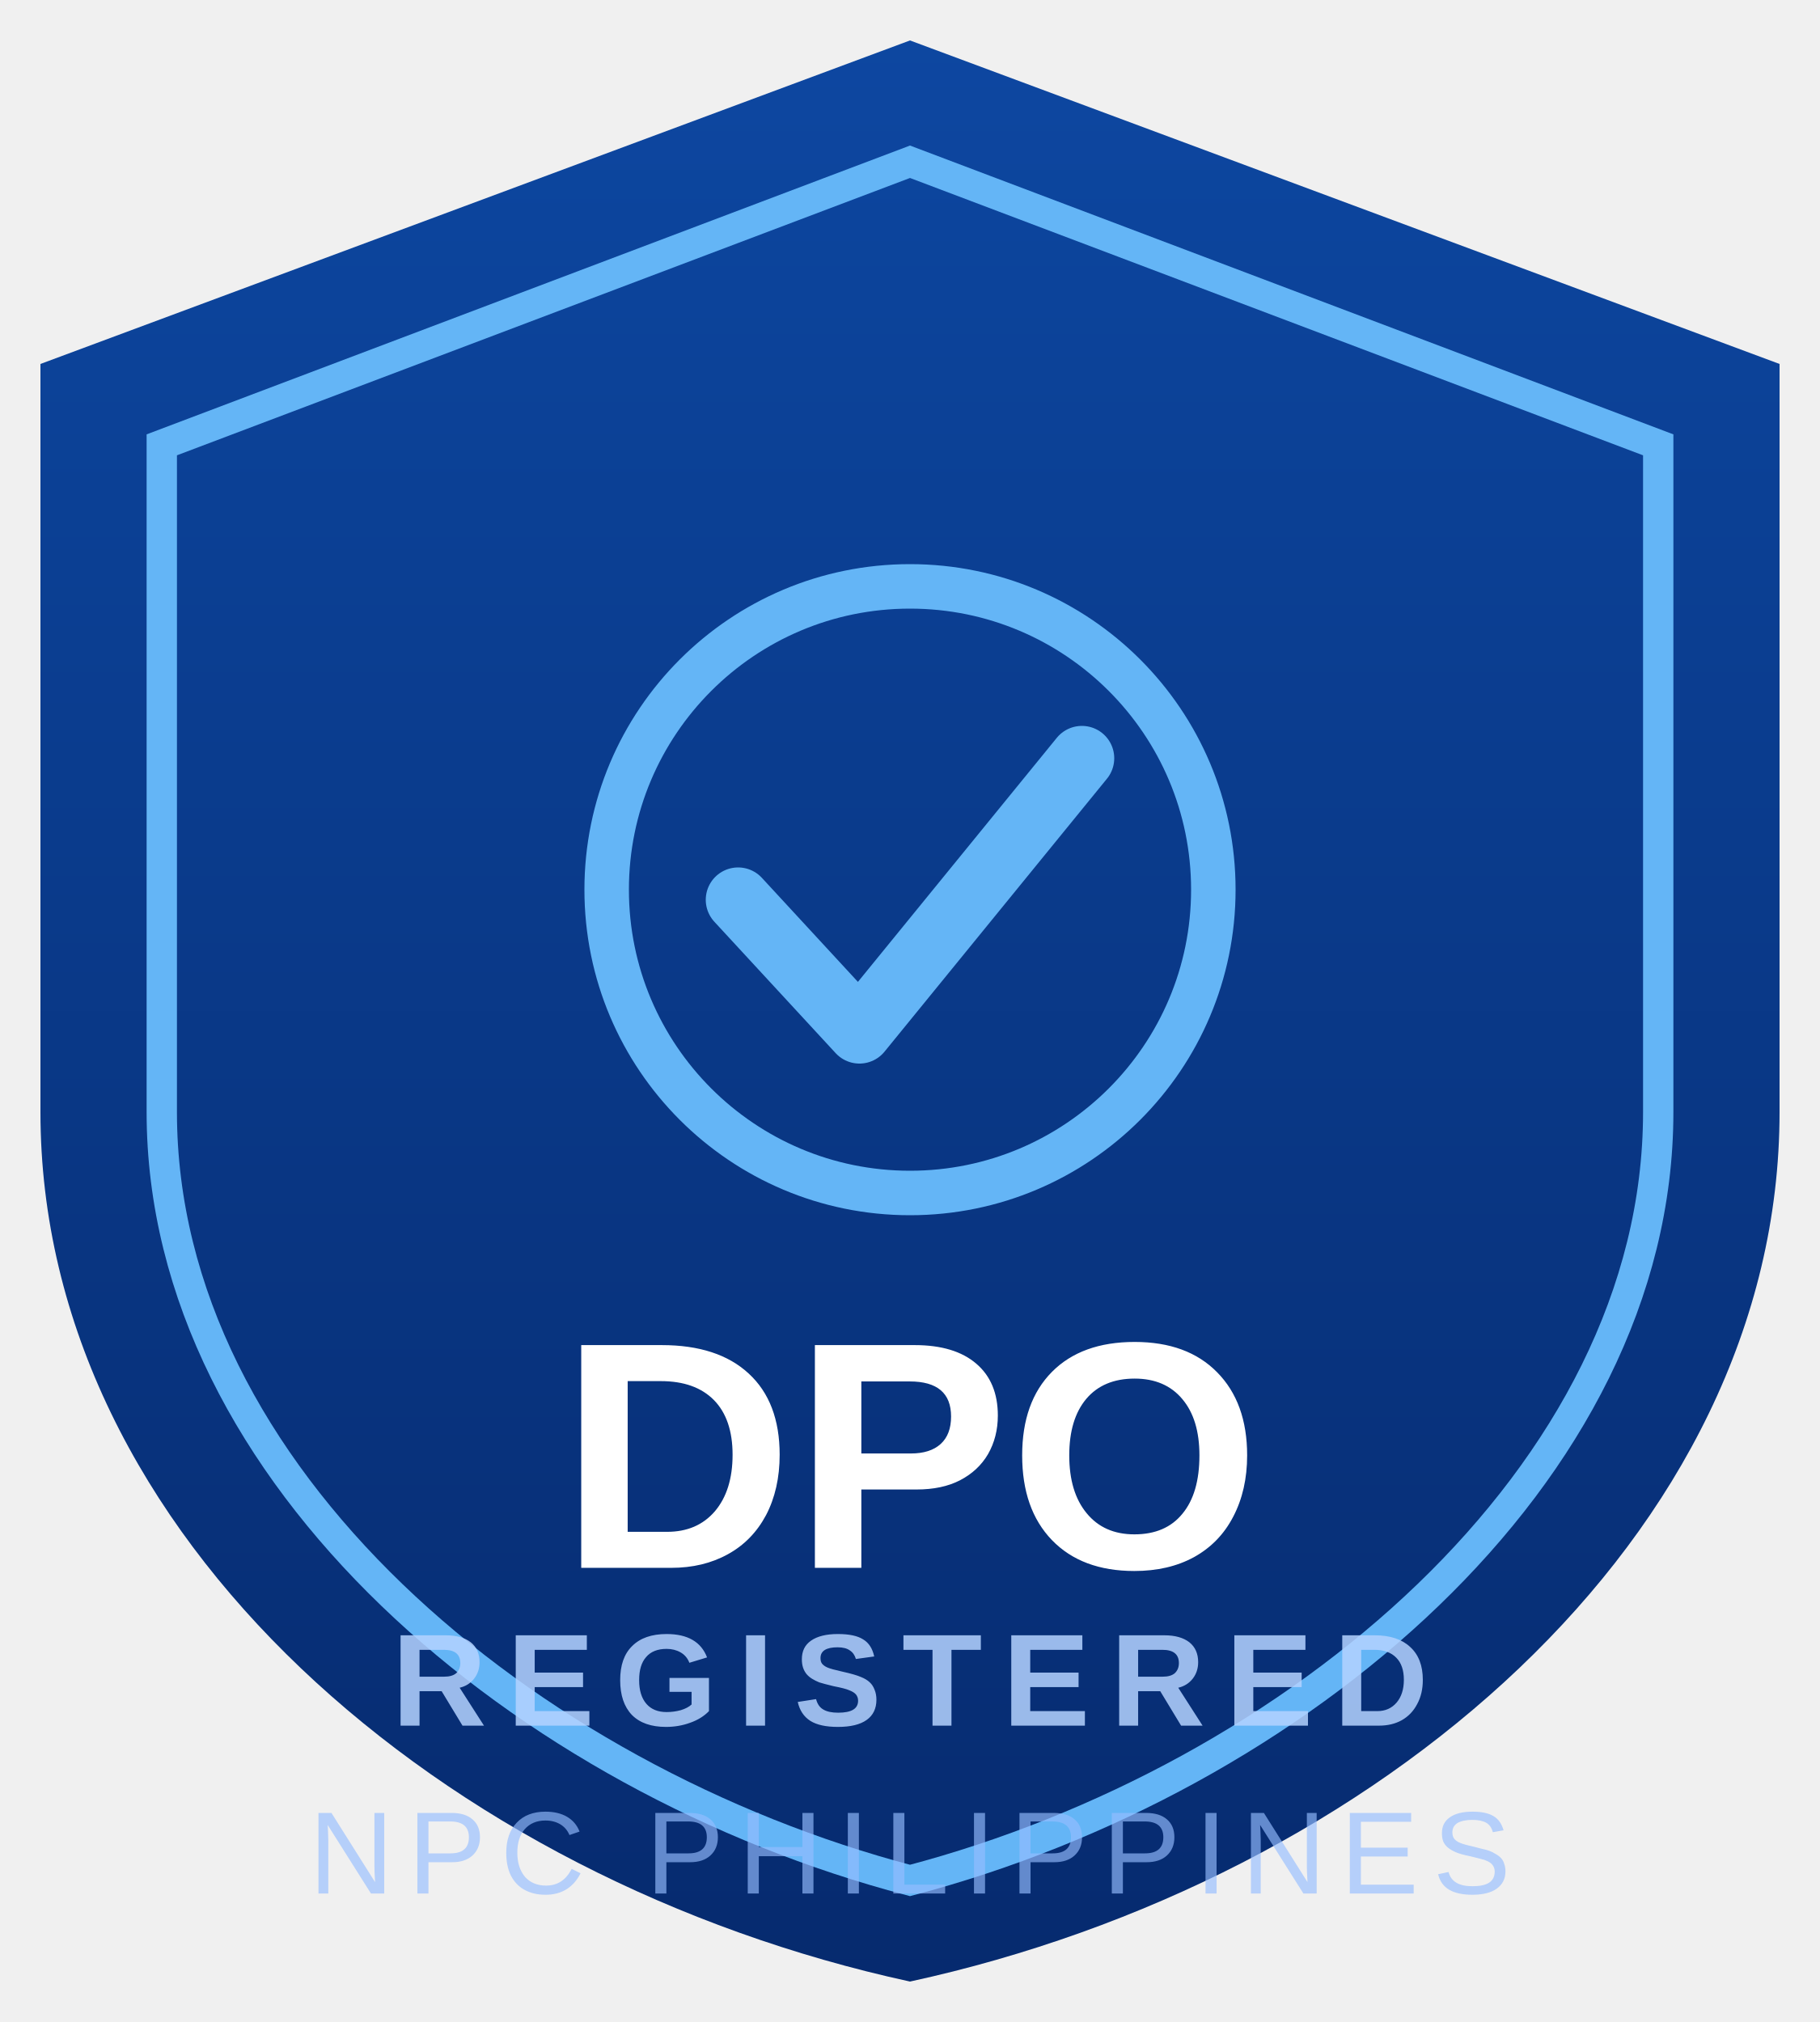
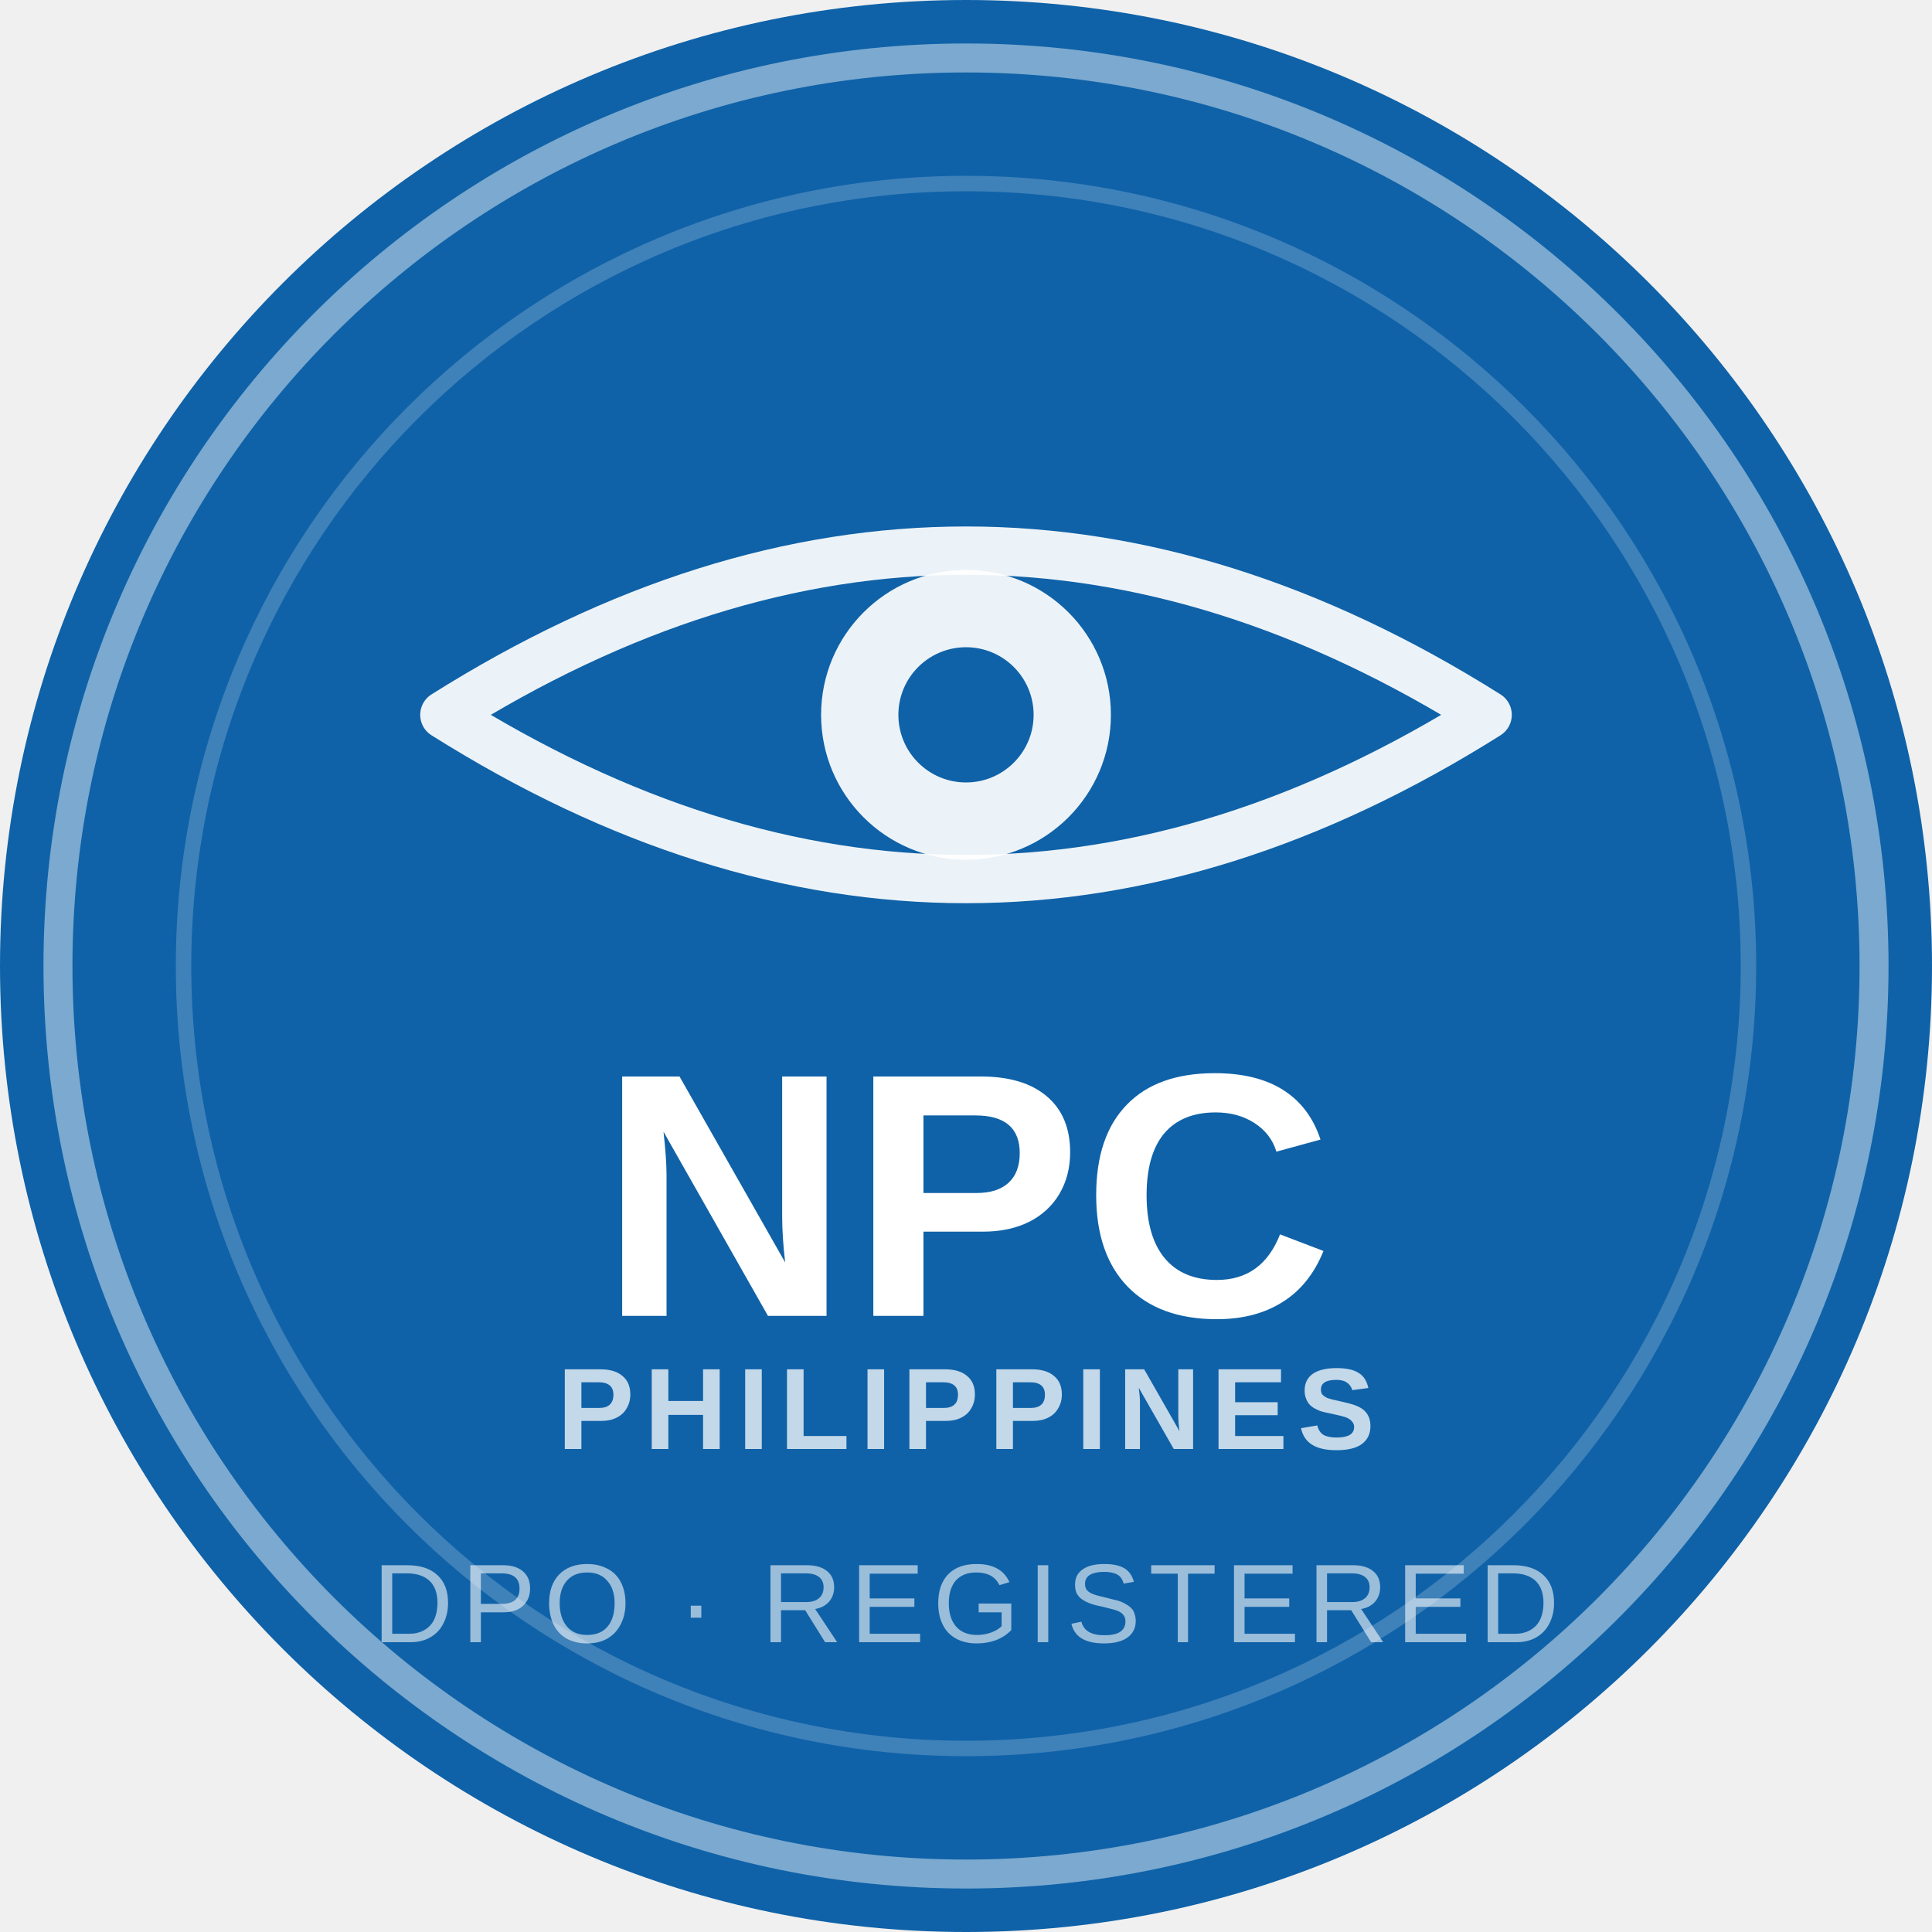
- <svg xmlns="http://www.w3.org/2000/svg" viewBox="0 0 90 100">
-   <defs>
-     <linearGradient id="dpoGrad" x1="0%" y1="0%" x2="0%" y2="100%">
-       <stop offset="0%" stop-color="#0D47A1" />
-       <stop offset="100%" stop-color="#062A6E" />
-     </linearGradient>
-   </defs>
-   <path d="M45 2 L88 18 L88 55 C88 76 68 93 45 98 C22 93 2 76 2 55 L2 18 Z" fill="url(#dpoGrad)" />
-   <path d="M45 8 L82 22 L82 55 C82 73 64 88 45 93 C26 88 8 73 8 55 L8 22 Z" fill="none" stroke="#64B5F6" stroke-width="1.5" />
-   <circle cx="45" cy="44" r="15" fill="none" stroke="#64B5F6" stroke-width="2.2" />
-   <path d="M36.5 44.5 L42.5 51 L53.5 37.5" stroke="#64B5F6" stroke-width="3.2" fill="none" stroke-linecap="round" stroke-linejoin="round" />
-   <text x="45" y="73" text-anchor="middle" dominant-baseline="middle" font-family="'Arial Black',Arial,sans-serif" font-weight="900" font-size="16" fill="white">DPO</text>
-   <text x="45" y="83.5" text-anchor="middle" dominant-baseline="middle" font-family="Arial,Helvetica,sans-serif" font-weight="600" font-size="6.5" fill="rgba(180,210,255,0.85)" letter-spacing="1">REGISTERED</text>
-   <text x="45" y="92" text-anchor="middle" dominant-baseline="middle" font-family="Arial,Helvetica,sans-serif" font-weight="400" font-size="5.8" fill="rgba(150,190,255,0.65)" letter-spacing="0.7">NPC PHILIPPINES</text>
+ <svg xmlns="http://www.w3.org/2000/svg" viewBox="0 0 100 100">
+   <circle cx="50" cy="50" r="50" fill="#0F62A8" />
+   <circle cx="50" cy="50" r="47" fill="none" stroke="rgba(255,255,255,0.45)" stroke-width="1.5" />
+   <circle cx="50" cy="50" r="40.5" fill="none" stroke="rgba(255,255,255,0.2)" stroke-width="0.8" />
+   <path d="M23 37 Q50 20 77 37 Q50 54 23 37Z" fill="none" stroke="white" stroke-width="2.5" stroke-linejoin="round" opacity="0.92" />
+   <circle cx="50" cy="37" r="7.5" fill="white" opacity="0.92" />
+   <circle cx="50" cy="37" r="3.5" fill="#0F62A8" />
+   <text x="50" y="63" text-anchor="middle" dominant-baseline="middle" font-family="'Arial Black',Arial,sans-serif" font-weight="900" font-size="18" fill="white">NPC</text>
+   <text x="50" y="75" text-anchor="middle" font-family="Arial,Helvetica,sans-serif" font-size="6" font-weight="600" fill="rgba(255,255,255,0.75)" letter-spacing="0.5">PHILIPPINES</text>
+   <text x="50" y="85" text-anchor="middle" font-family="Arial,Helvetica,sans-serif" font-size="5.8" font-weight="500" fill="rgba(255,255,255,0.58)" letter-spacing="0.4">DPO · REGISTERED</text>
</svg>
